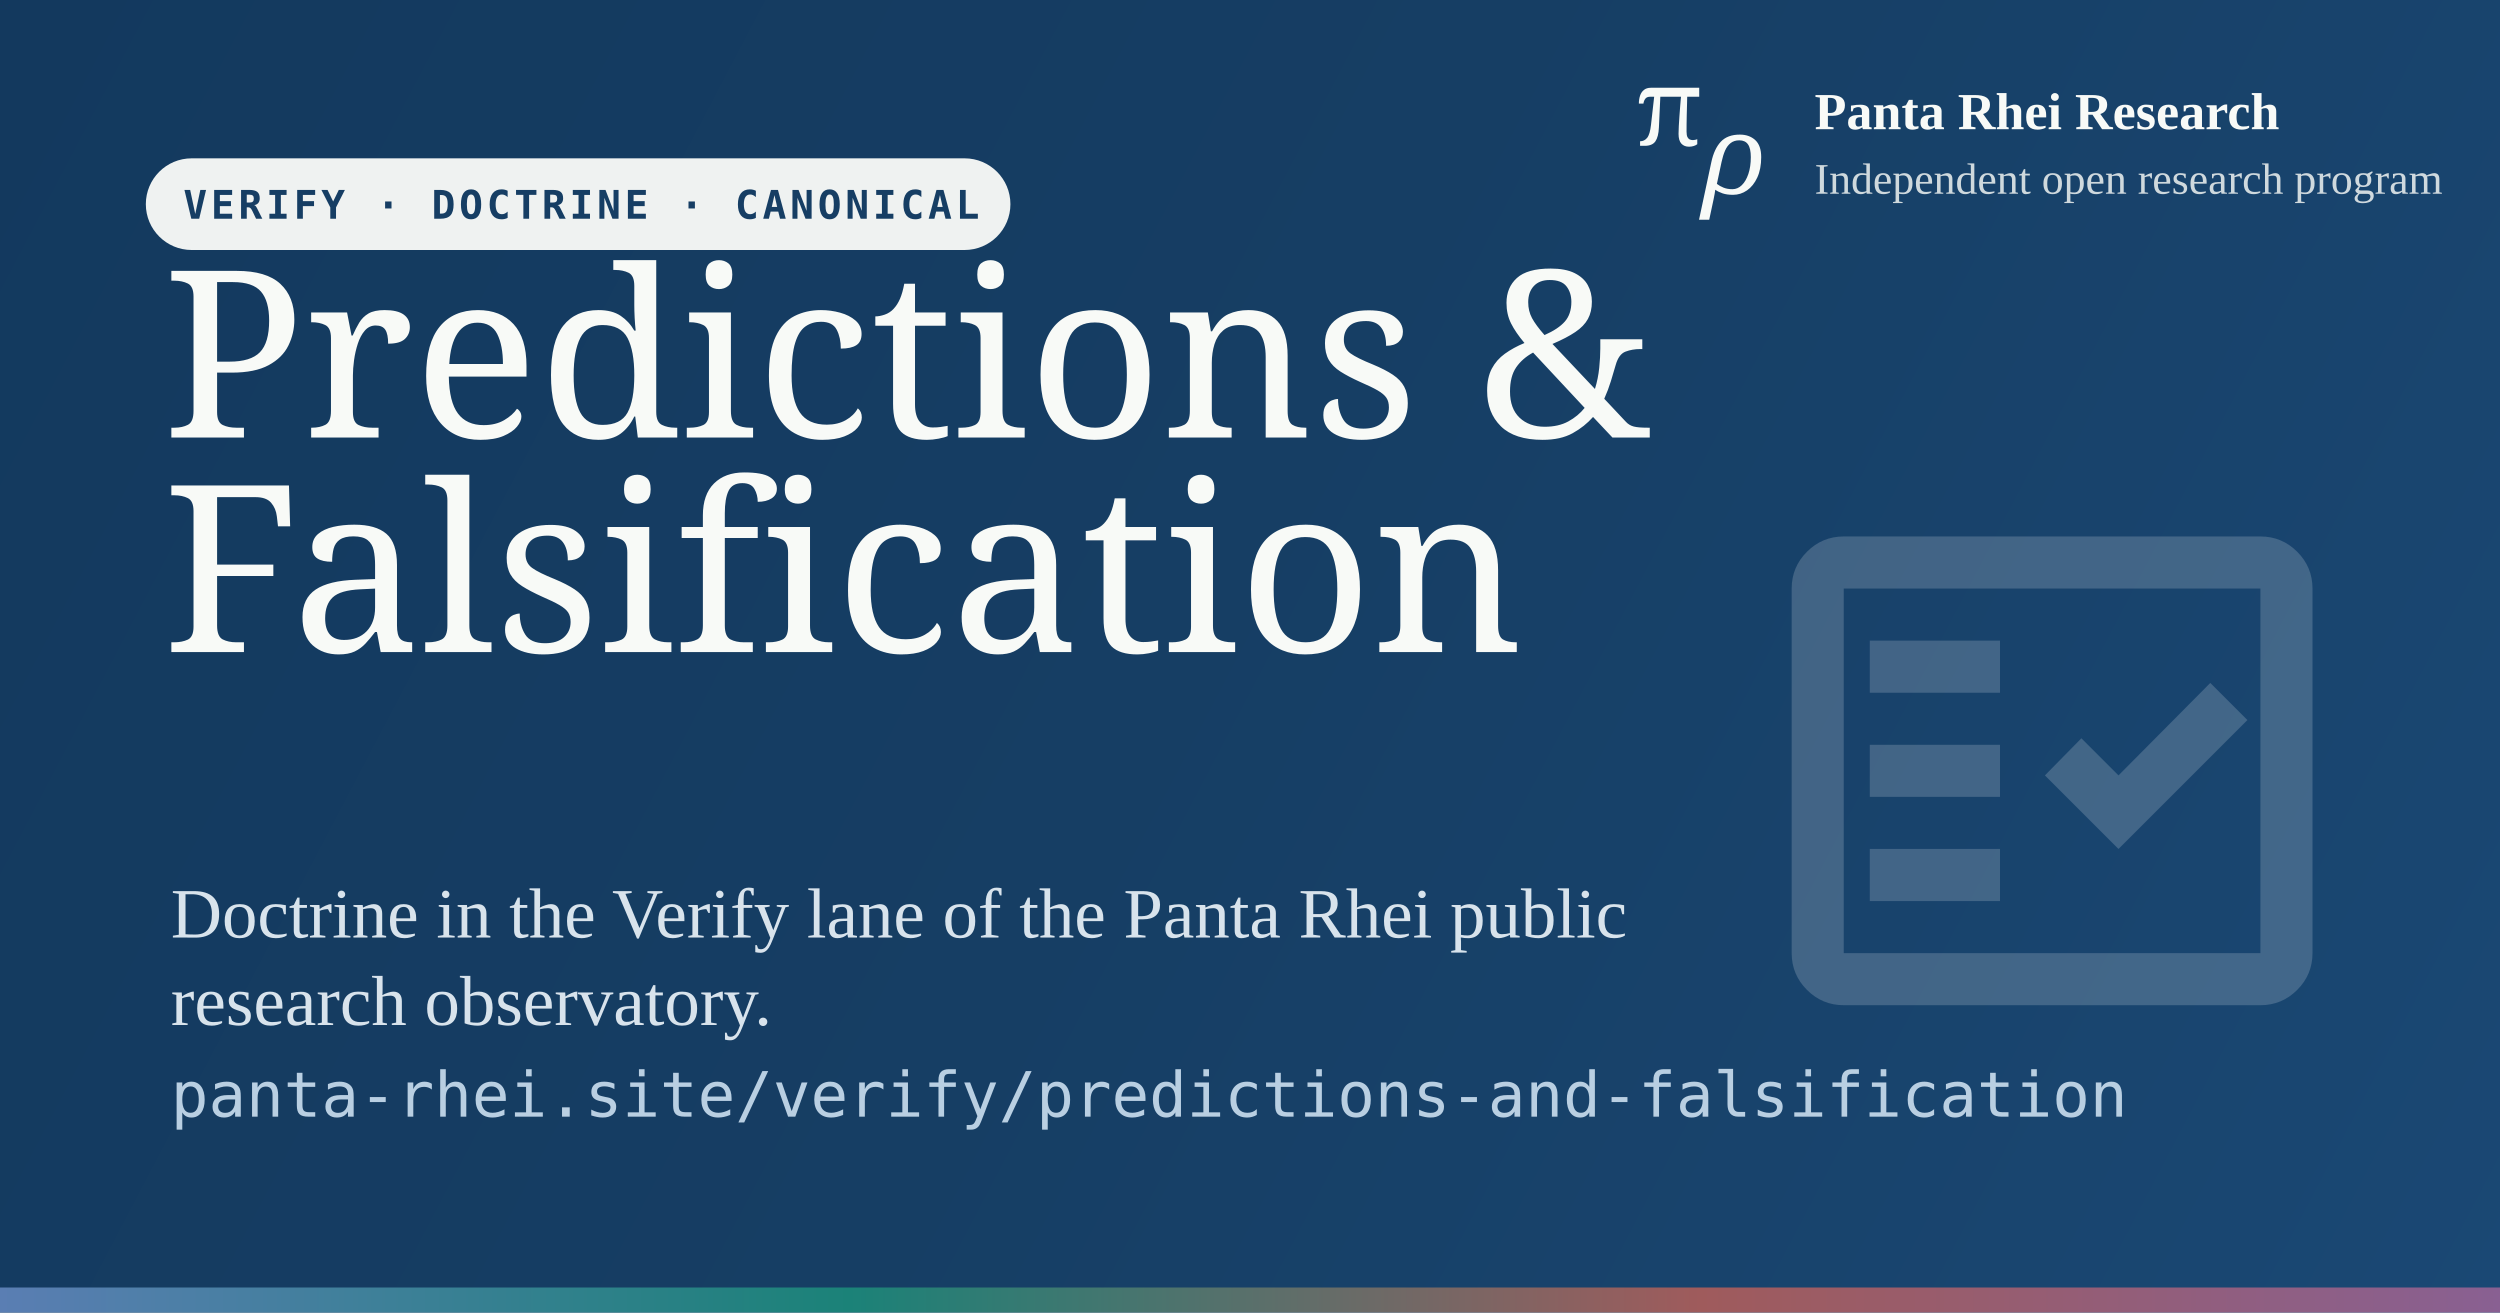
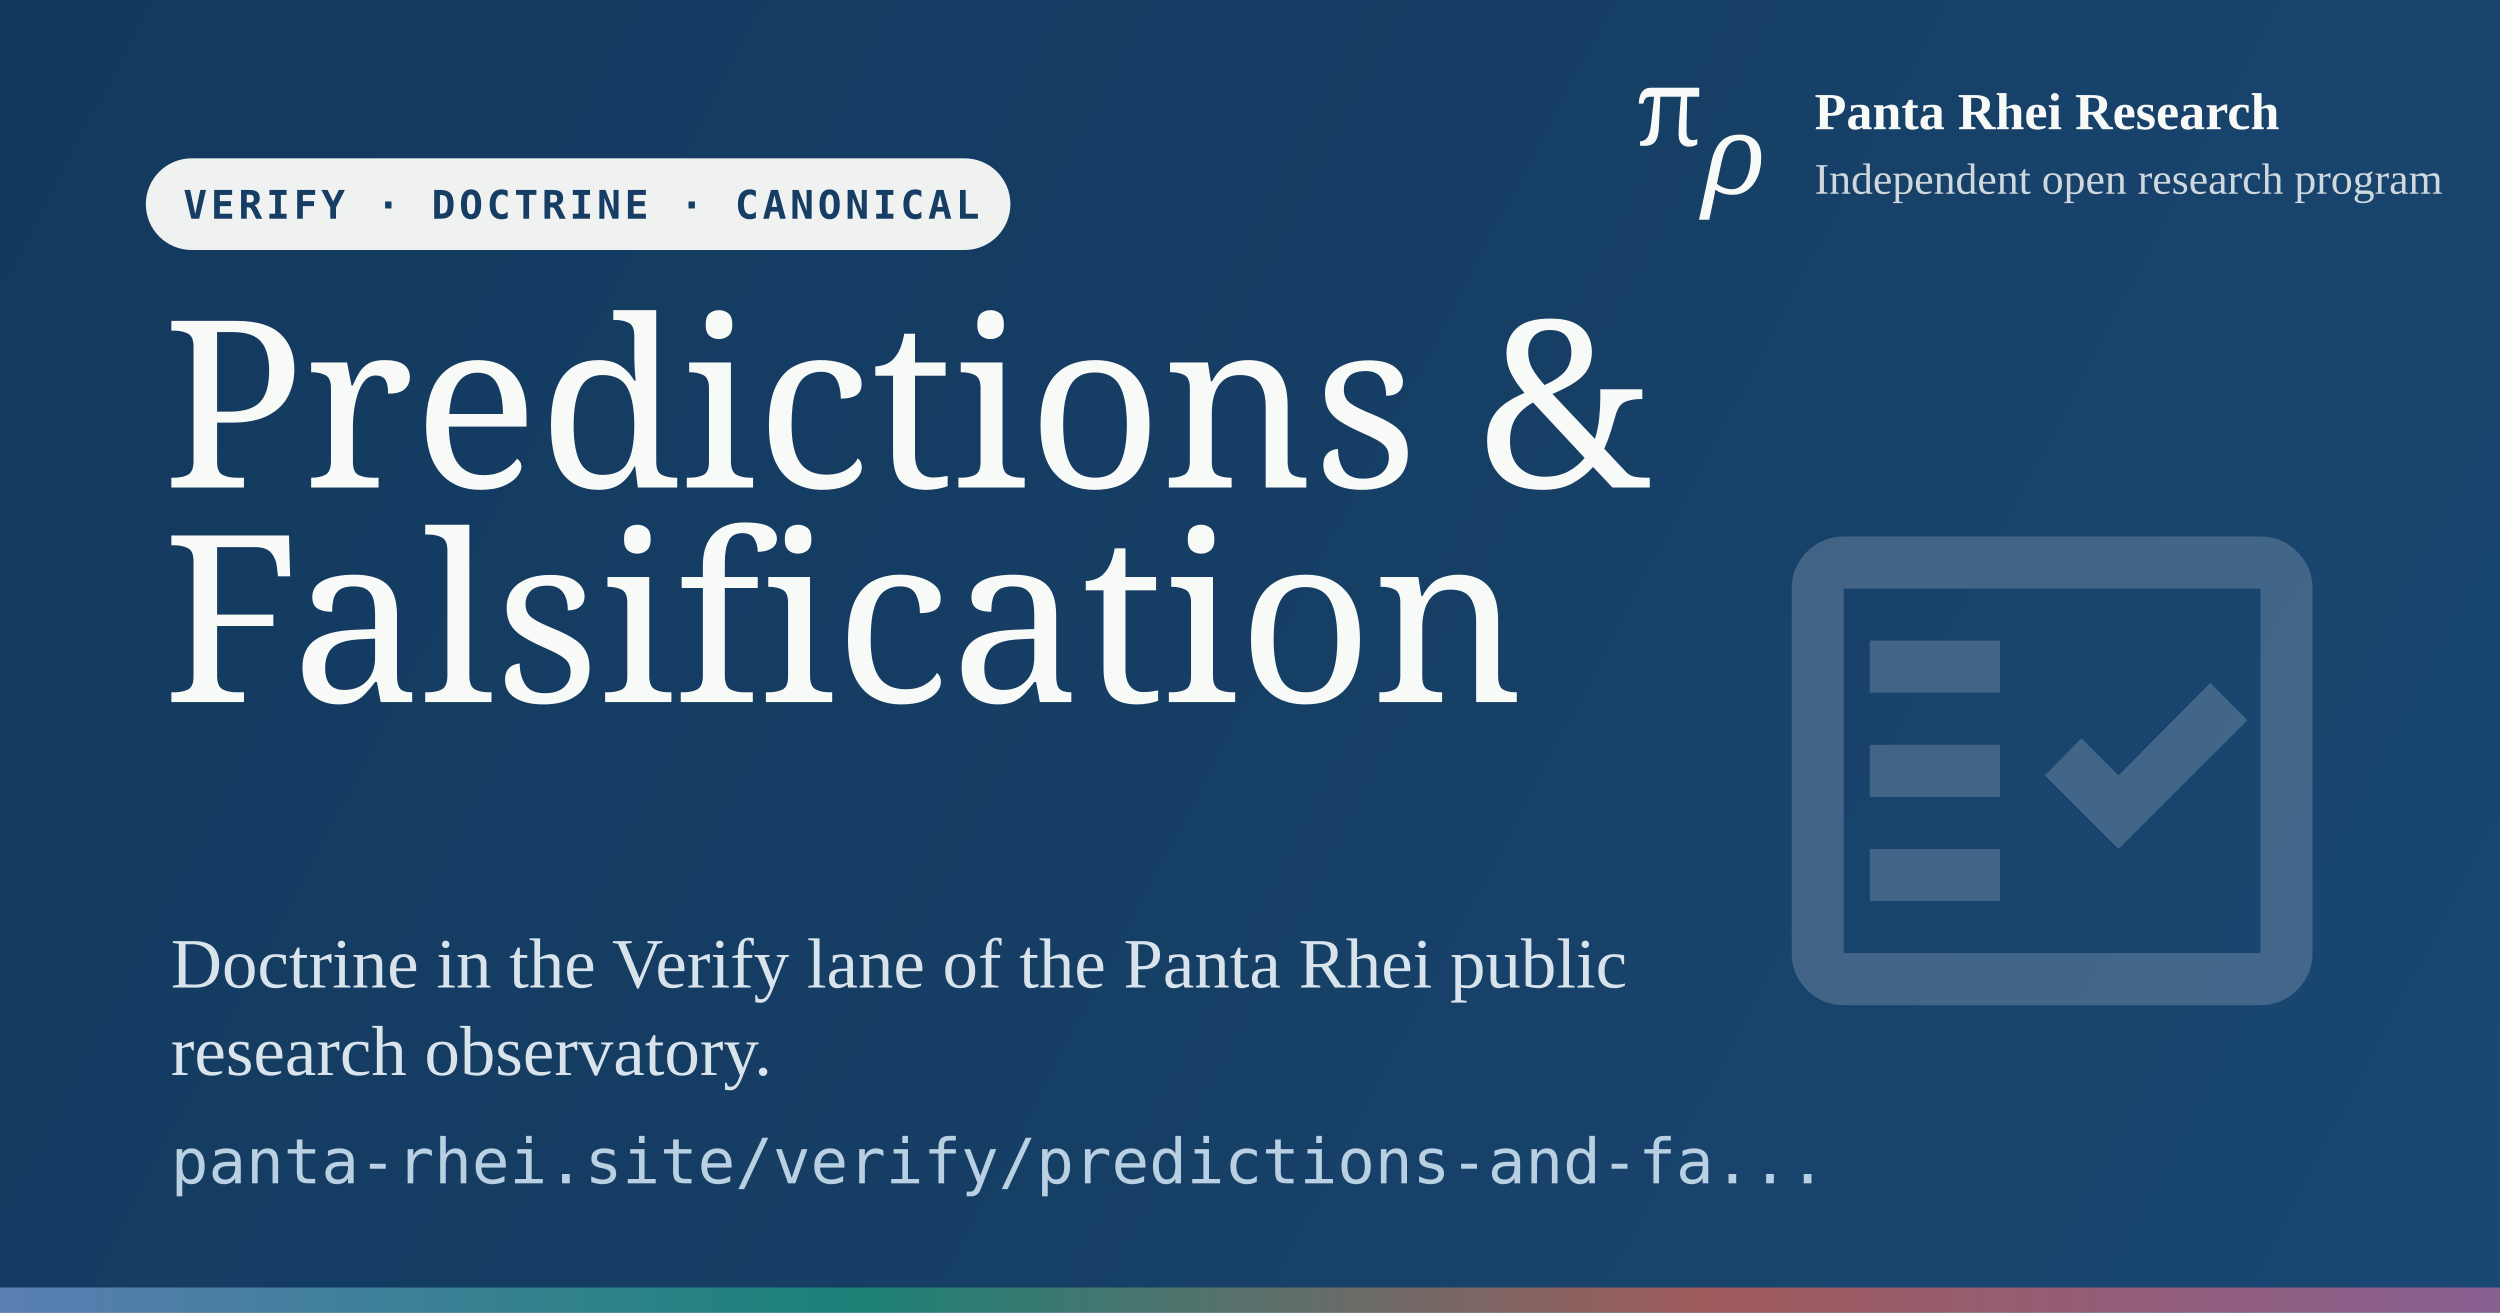
<svg xmlns="http://www.w3.org/2000/svg" width="1200" height="630" viewBox="0 0 1200 630" role="img" aria-label="Panta Rhei preview card for Predictions &amp; Falsification.">
  <defs>
    <style>
      @font-face { font-family: "EB Garamond OG"; src: url("../fonts-local/EBGaramond-Regular.ttf"); }
      @font-face { font-family: "Source Sans 3 OG"; src: url("../fonts-local/SourceSans3-Regular.ttf"); }
      @font-face { font-family: "Source Code Pro OG"; src: url("../fonts-local/SourceCodePro-Regular.ttf"); }
    </style>
    <linearGradient id="spectrum-rule" x1="0" y1="0" x2="1200" y2="0" gradientUnits="userSpaceOnUse">
      <stop offset="0%" stop-color="#5A7EB3" />
      <stop offset="34%" stop-color="#1B8278" />
      <stop offset="68%" stop-color="#9F5B5C" />
      <stop offset="100%" stop-color="#896092" />
    </linearGradient>
  </defs>
  <linearGradient id="panta-og-dark-gradient" x1="0" y1="0" x2="1200" y2="630" gradientUnits="userSpaceOnUse">
    <stop offset="0%" stop-color="#13395E" />
    <stop offset="48%" stop-color="#163E64" />
    <stop offset="100%" stop-color="#1A4874" />
  </linearGradient>
  <rect width="1200" height="630" fill="url(#panta-og-dark-gradient)" />
  <rect x="0" y="618" width="1200" height="12" fill="url(#spectrum-rule)" />
  <svg x="835" y="220" width="300" height="300" viewBox="0 -960 960 960" opacity="0.18" aria-hidden="true">
    <path d="M160-120q-33 0-56.5-23.5T80-200v-560q0-33 23.5-56.5T160-840h640q33 0 56.5 23.5T880-760v560q0 33-23.5 56.5T800-120H160Zm0-80h640v-560H160v560Zm40-80h200v-80H200v80Zm382-80 198-198-57-57-141 142-57-57-56 57 113 113Zm-382-80h200v-80H200v80Zm0-160h200v-80H200v80Zm-40 400v-560 560Z" fill="#FFFFFF" />
  </svg>
  <g transform="translate(785 26)" fill="#F8FAF7">
    <text x="0" y="44" font-family="EB Garamond OG, Georgia, serif" font-size="52" font-weight="400">π</text>
    <text x="31" y="67" font-family="EB Garamond OG, Georgia, serif" font-size="52" font-style="italic" font-weight="400">ρ</text>
    <text x="86" y="36" font-family="Source Sans 3 OG, Inter, Arial, sans-serif" font-size="25" font-weight="700">Panta Rhei Research</text>
    <text x="86" y="67" font-family="Source Sans 3 OG, Inter, Arial, sans-serif" font-size="21" opacity="0.82">Independent open research program</text>
  </g>
  <g transform="translate(70 76)">
    <rect width="415" height="44" rx="22" fill="#F8FAF7" opacity="0.96" />
    <text x="18" y="29" font-family="Source Code Pro OG, ui-monospace, monospace" font-size="19" font-weight="700" letter-spacing="1.8" fill="#163E64">VERIFY · DOCTRINE · CANONICAL</text>
  </g>
  <text font-family="EB Garamond OG, Georgia, serif" font-size="112" font-weight="400" fill="#F8FAF7">
-     <tspan x="78" y="210">Predictions &amp;</tspan>
-     <tspan x="78" y="313">Falsification</tspan>
+     <tspan x="78" y="234">Predictions &amp;</tspan>
+     <tspan x="78" y="337">Falsification</tspan>
  </text>
  <text font-family="Source Sans 3 OG, Inter, Arial, sans-serif" font-size="34" font-weight="400" fill="#D8E3EC">
-     <tspan x="82" y="450">Doctrine in the Verify lane of the Panta Rhei public</tspan>
-     <tspan x="82" y="492">research observatory.</tspan>
+     <tspan x="82" y="474">Doctrine in the Verify lane of the Panta Rhei public</tspan>
+     <tspan x="82" y="516">research observatory.</tspan>
  </text>
-   <text x="82" y="536" font-family="Source Code Pro OG, ui-monospace, monospace" font-size="30" font-weight="500" fill="#B9CFE2">panta-rhei.site/verify/predictions-and-falsification</text>
+   <text x="82" y="568" font-family="Source Code Pro OG, ui-monospace, monospace" font-size="30" font-weight="500" fill="#B9CFE2">panta-rhei.site/verify/predictions-and-fa...</text>
</svg>
